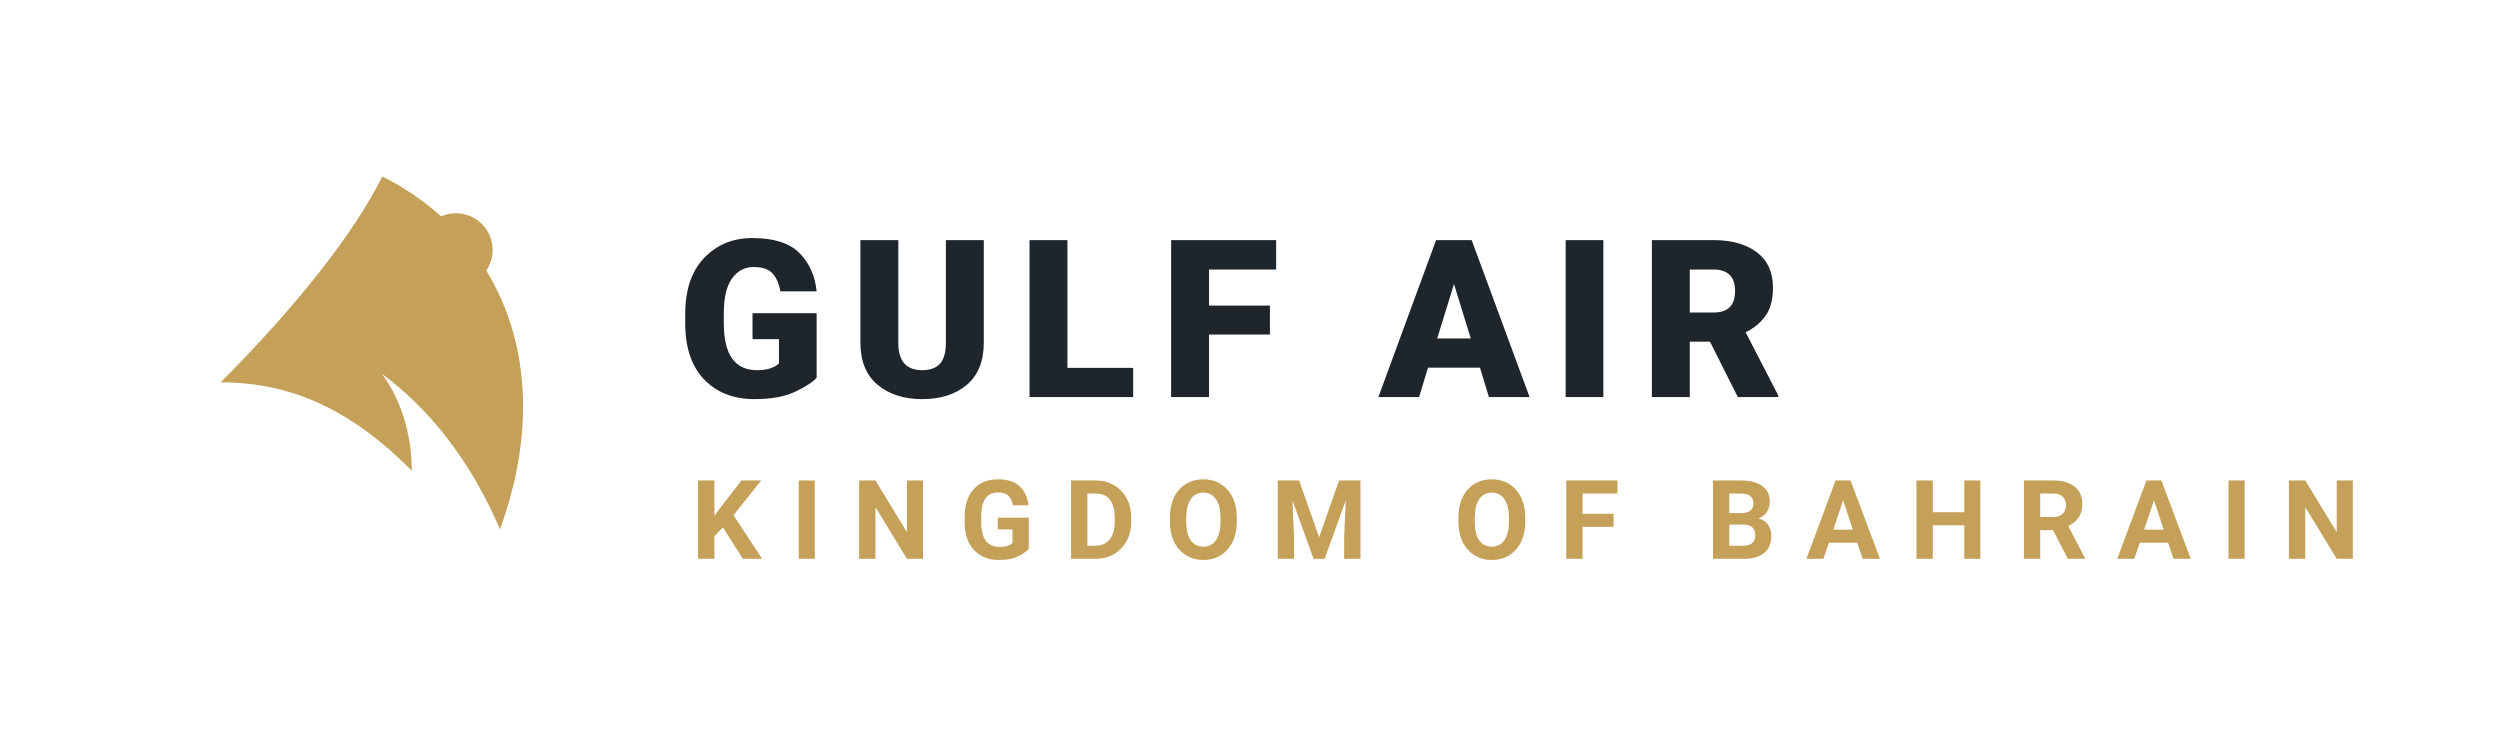
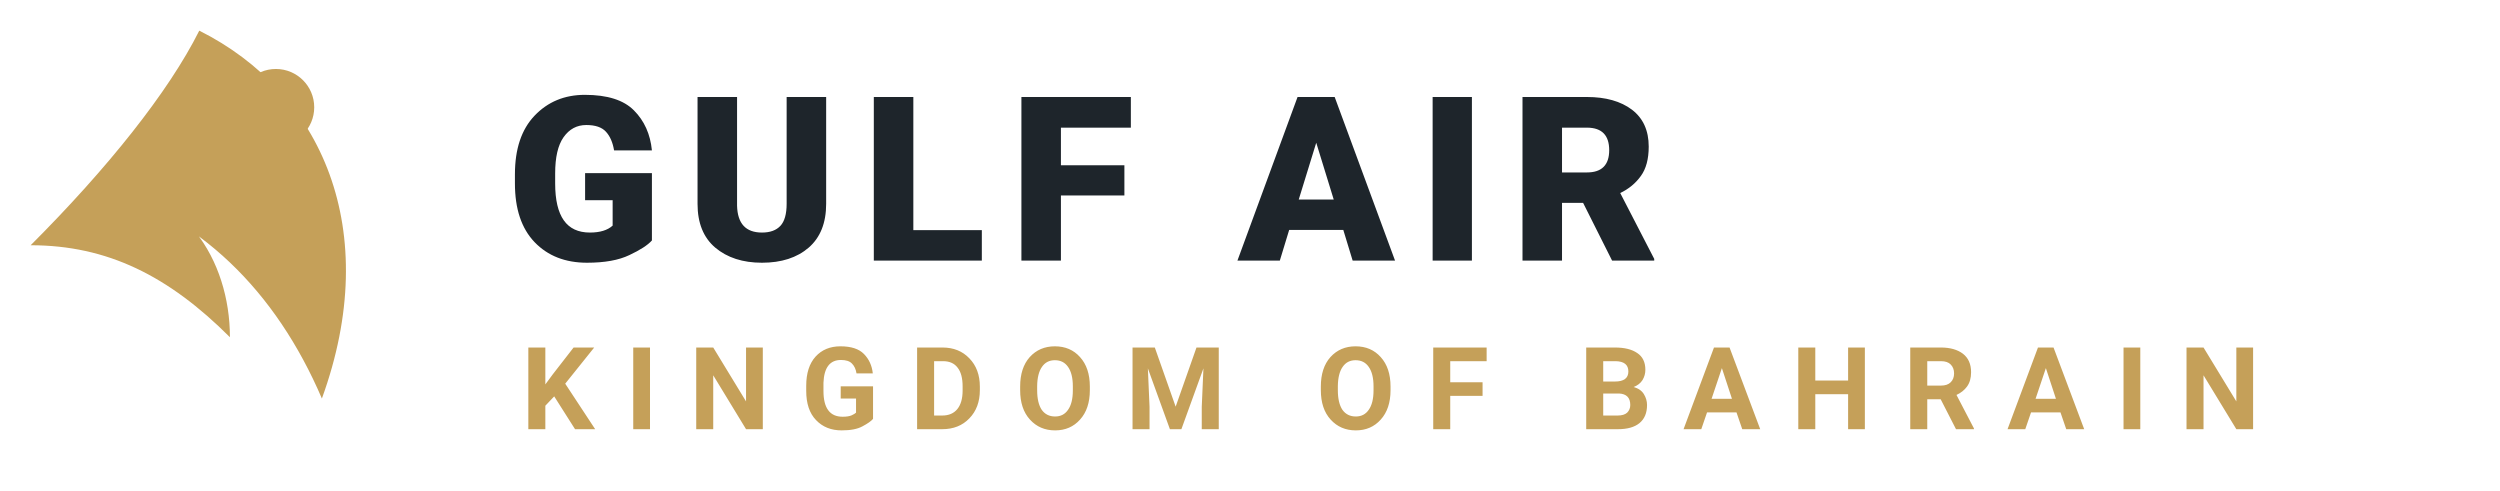
- <svg xmlns="http://www.w3.org/2000/svg" viewBox="0 0 170 50" width="170" height="50">
+ <svg xmlns="http://www.w3.org/2000/svg" viewBox="13.0 10.0 163.1 32.0" width="163.1" height="32.0">
  <g transform="translate(10, 8)">
    <path d="M16 4 C24 8, 28 17, 24 28 C21 21, 16 16, 9 14 C15 14, 18 19, 18 24 C14 20, 10 18, 5 18 C10 13, 14 8, 16 4 Z" fill="#C5A059" />
    <circle cx="21" cy="9" r="2.5" fill="#C5A059" />
  </g>
  <text x="46" y="27" font-family="-apple-system, BlinkMacSystemFont, 'Segoe UI', Roboto, sans-serif" font-size="15" font-weight="900" fill="#1E252B" letter-spacing="1.5">GULF AIR</text>
  <text x="47" y="38" font-family="-apple-system, BlinkMacSystemFont, 'Segoe UI', Roboto, sans-serif" font-size="7.5" font-weight="700" fill="#C5A059" letter-spacing="2">KINGDOM OF BAHRAIN</text>
</svg>
